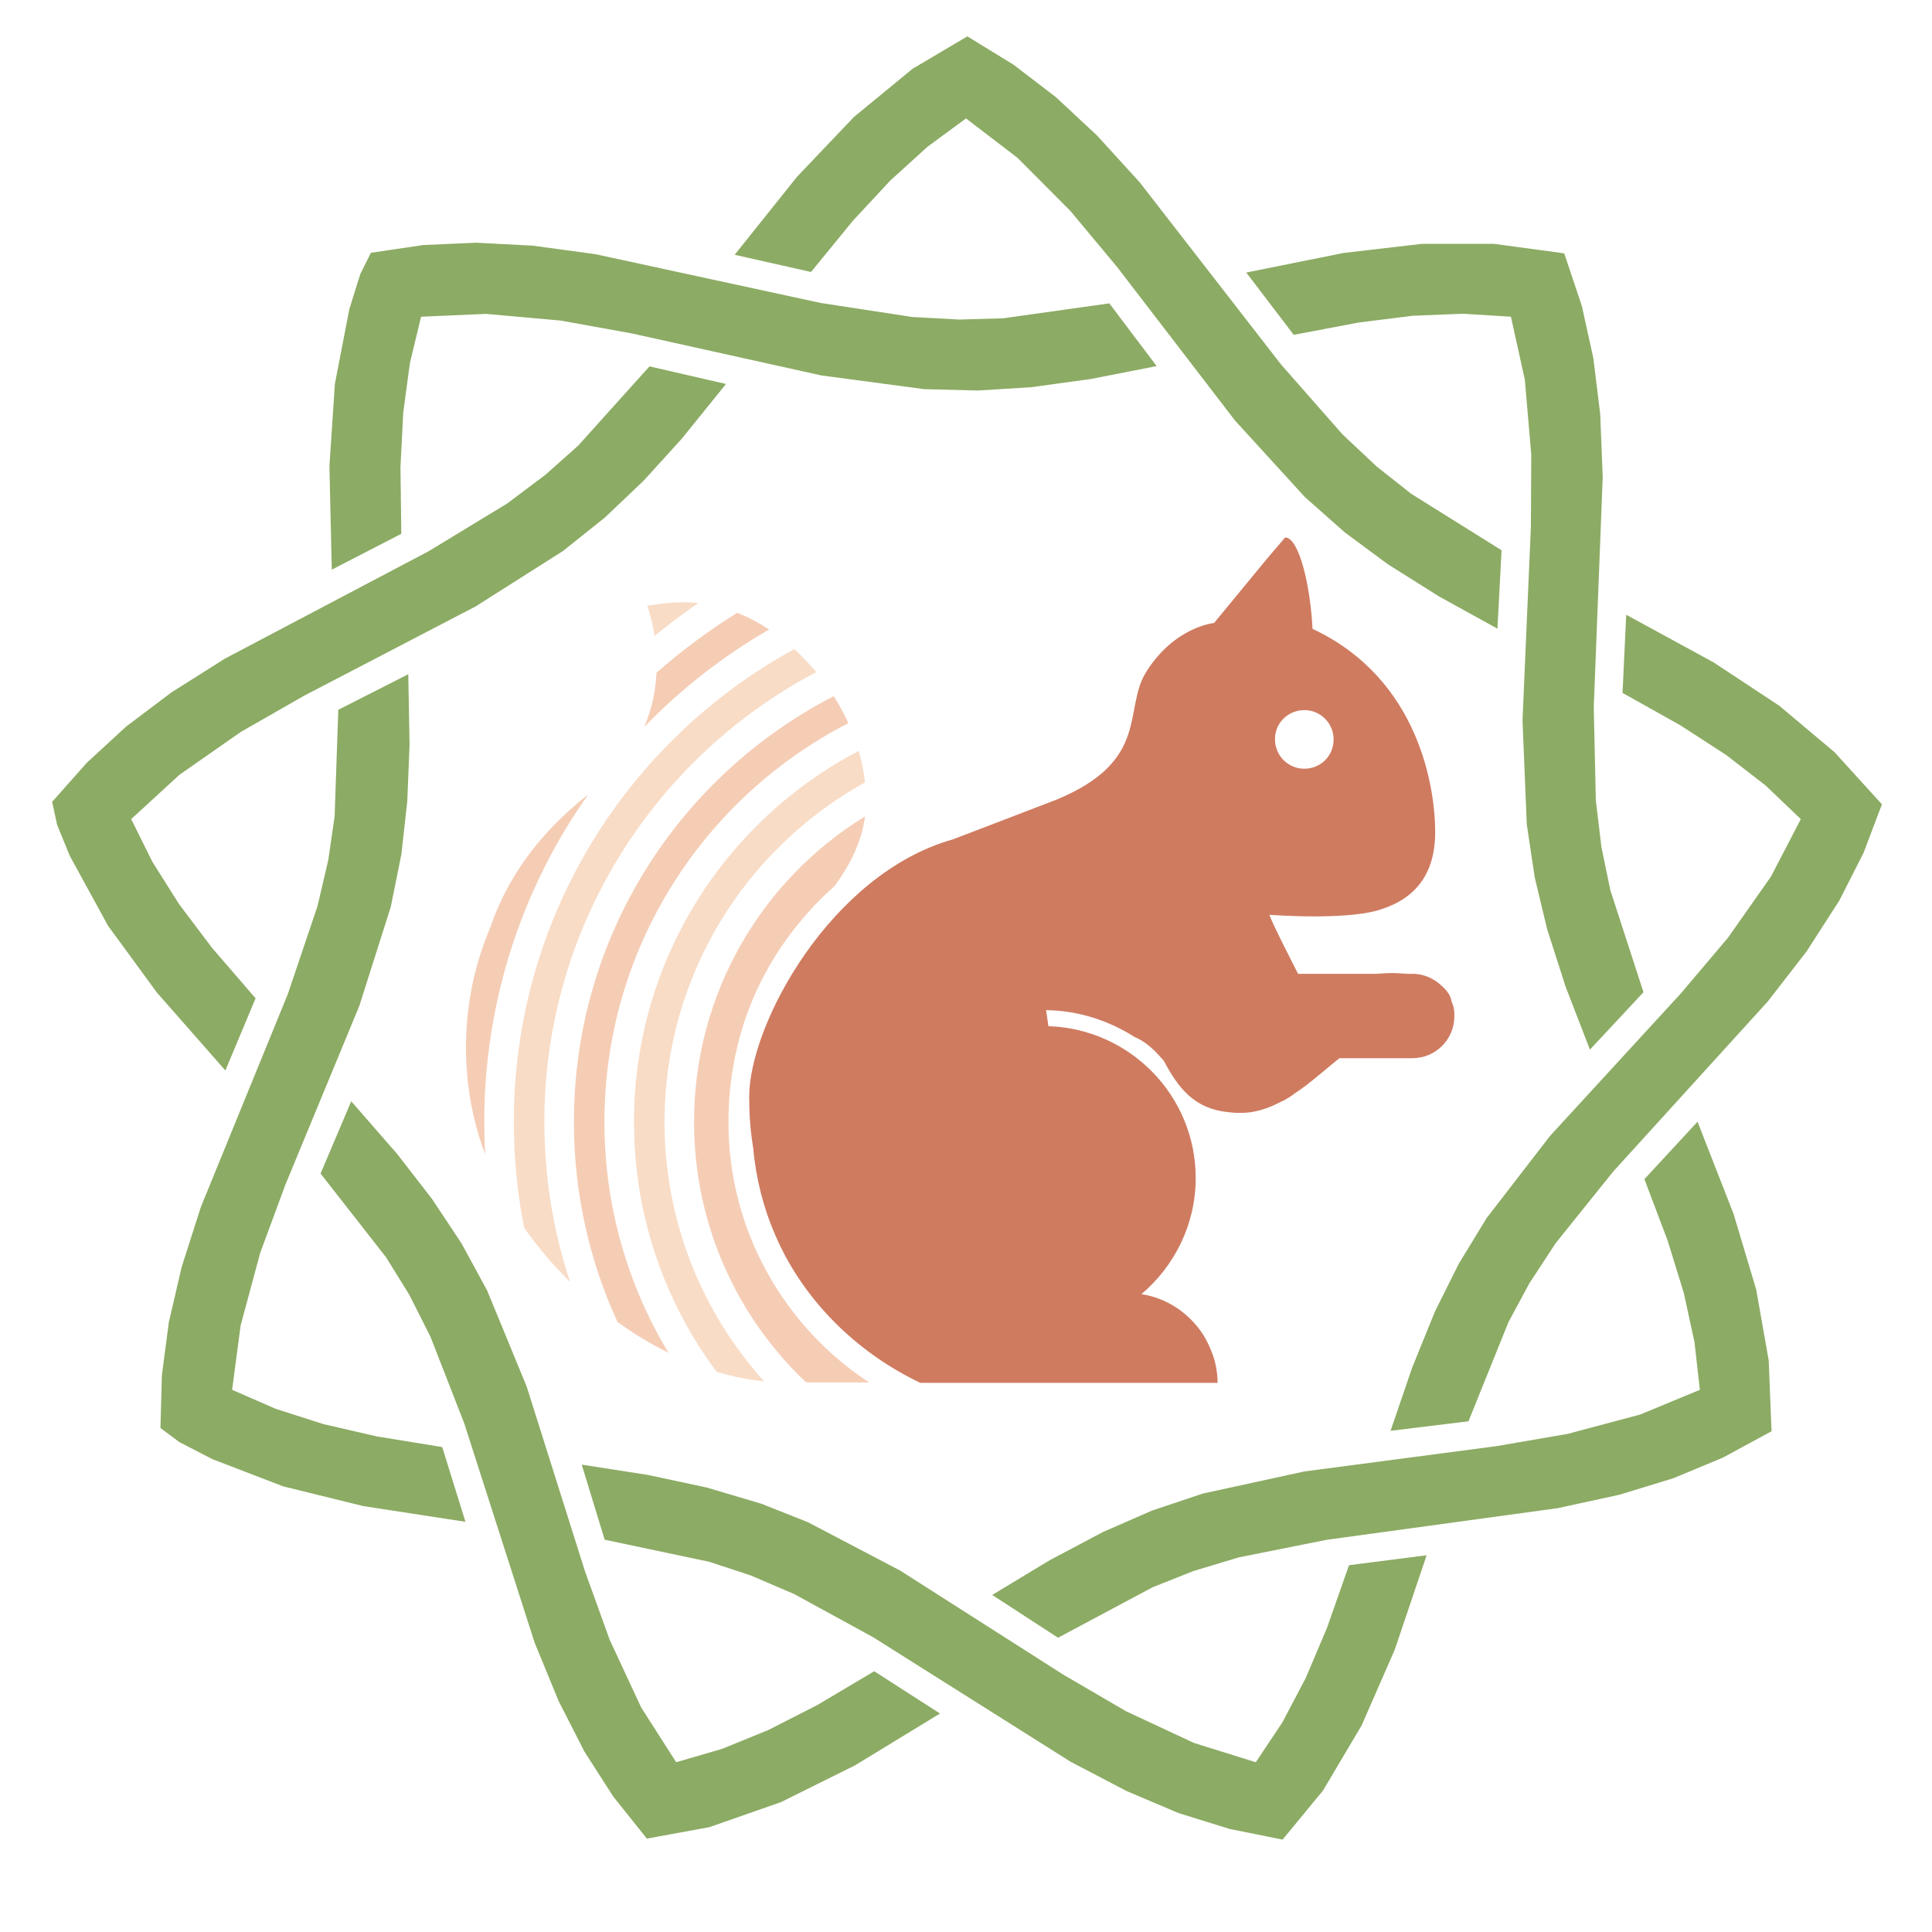
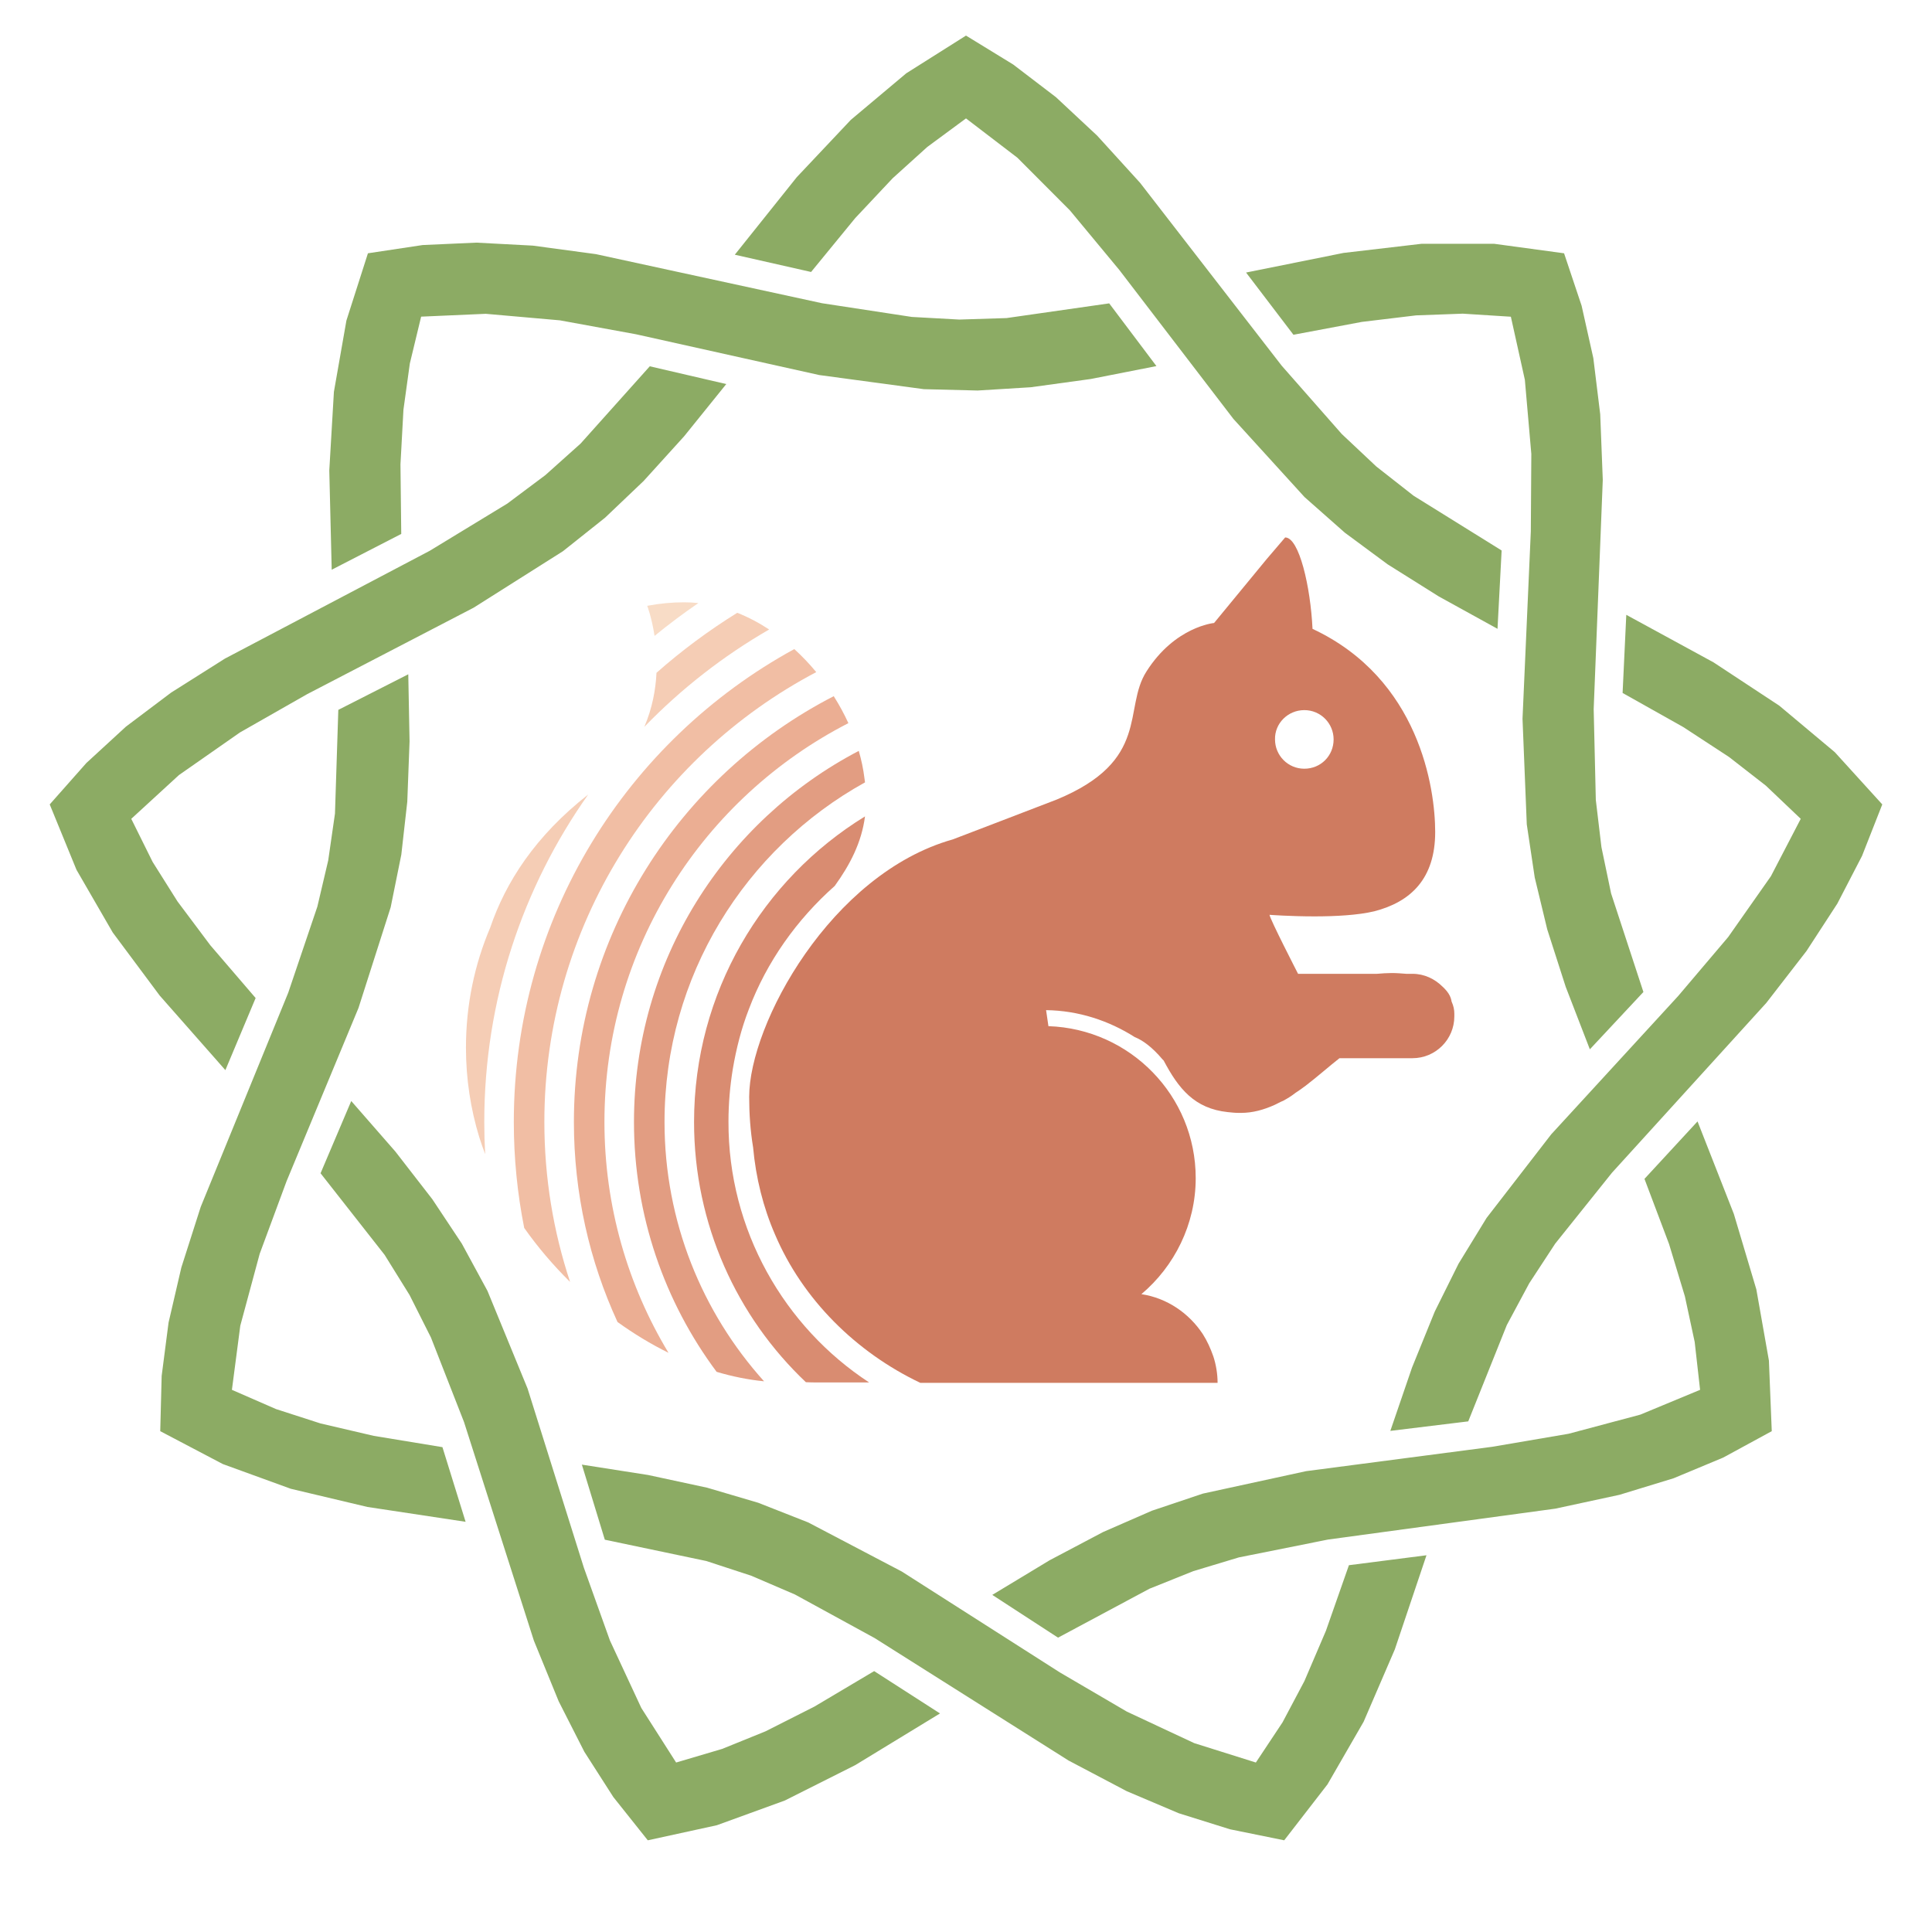
<svg xmlns="http://www.w3.org/2000/svg" viewBox="-8 -8 272 272">
-   <path d="M152.48,17.70 L146.48,11.11 L140.66,5.68 L134.69,1.11 L128.19,-2.88 L120.48,1.68 L112.22,8.47 L104.21,16.89 L95.43,27.87 L106.18,30.29 L112.10,23.05 L117.36,17.40 L122.57,12.67 L128.00,8.67 L135.25,14.22 L142.70,21.70 L149.26,29.57 L165.86,51.19 L175.71,61.98 L181.35,66.97 L187.38,71.43 L194.58,75.96 L202.82,80.51 L203.40,69.47 L190.66,61.51 L185.81,57.67 L180.98,53.13 L172.36,43.32 L152.48,17.70 Z M75.85,27.79 L67.04,26.59 L59.08,26.17 L51.57,26.50 L44.22,27.59 L42.73,30.57 L41.18,35.53 L39.15,46.03 L38.38,57.62 L38.71,72.20 L48.50,67.15 L48.38,57.79 L48.77,50.09 L49.71,43.11 L51.28,36.59 L60.42,36.19 L70.93,37.13 L80.99,38.95 L107.61,44.85 L122.13,46.79 L129.65,46.98 L137.13,46.52 L145.56,45.36 L154.84,43.54 L148.18,34.71 L133.25,36.81 L127.08,36.99 L120.45,36.63 L107.53,34.65 L75.85,27.79 Z M23.67,84.72 L16.14,89.48 L9.77,94.28 L4.23,99.38 L-0.66,104.89 L0.04,108.12 L1.82,112.48 L7.22,122.35 L14.09,131.74 L23.73,142.71 L27.98,132.55 L21.85,125.44 L17.21,119.29 L13.45,113.33 L10.47,107.32 L17.25,101.09 L25.91,95.04 L34.79,89.96 L58.97,77.37 L71.29,69.55 L77.18,64.84 L82.62,59.67 L87.98,53.77 L94.21,46.06 L83.44,43.58 L73.40,54.74 L68.78,58.85 L63.37,62.91 L52.34,69.61 L23.67,84.72 Z M20.28,161.93 L17.57,170.40 L15.77,178.16 L14.79,185.62 L14.59,193.05 L17.26,195.03 L21.88,197.42 L31.87,201.26 L43.16,204.04 L57.53,206.25 L54.26,195.73 L45.06,194.23 L37.55,192.50 L30.83,190.35 L24.68,187.67 L25.88,178.59 L28.63,168.40 L32.17,158.81 L42.59,133.61 L47.02,119.66 L48.51,112.26 L49.34,104.79 L49.66,96.82 L49.48,86.92 L39.63,91.93 L39.11,106.94 L38.22,113.07 L36.71,119.54 L32.53,131.93 L20.28,161.93 Z M67.27,223.27 L70.66,231.51 L74.28,238.60 L78.34,244.93 L83.07,250.85 L91.87,249.24 L101.96,245.71 L112.37,240.54 L124.34,233.24 L115.08,227.29 L107.06,232.05 L100.20,235.55 L93.68,238.21 L87.20,240.10 L82.28,232.41 L77.83,222.85 L74.36,213.22 L66.15,187.21 L60.58,173.68 L56.98,167.06 L52.83,160.81 L47.95,154.50 L41.45,147.05 L37.13,157.22 L46.37,169.03 L49.62,174.28 L52.61,180.21 L57.36,192.39 L67.27,223.27 Z M142.71,240.02 L150.60,244.15 L157.93,247.26 L165.11,249.49 L172.57,250.99 L178.25,244.10 L183.70,234.91 L188.36,224.26 L192.85,210.96 L181.92,212.36 L178.83,221.17 L175.82,228.26 L172.54,234.49 L168.80,240.10 L160.08,237.38 L150.53,232.92 L141.70,227.77 L118.72,213.11 L105.75,206.31 L99.23,203.72 L91.52,201.43 L83.21,199.65 L73.90,198.20 L77.13,208.77 L91.86,211.88 L97.72,213.81 L103.83,216.43 L114.96,222.52 L142.71,240.02 Z M211.30,204.33 L219.99,202.44 L227.60,200.11 L234.55,197.22 L241.41,193.50 L241.01,183.54 L239.25,173.55 L236.07,162.92 L230.99,149.92 L223.51,158.01 L226.79,166.68 L229.06,174.05 L230.56,180.94 L231.32,187.67 L222.91,191.15 L212.72,193.87 L202.67,195.60 L175.64,199.16 L161.32,202.28 L154.16,204.68 L147.28,207.69 L139.76,211.67 L131.69,216.55 L140.96,222.57 L154.26,215.47 L159.99,213.19 L166.36,211.27 L178.81,208.78 L211.30,204.33 Z M240.90,132.97 L246.36,125.92 L250.96,118.77 L254.37,112.05 L256.95,105.24 L250.28,97.90 L242.50,91.36 L233.24,85.25 L220.95,78.55 L220.43,89.55 L228.55,94.10 L235.02,98.29 L240.60,102.61 L245.53,107.32 L241.34,115.39 L235.27,124.03 L228.65,131.85 L210.21,151.94 L201.29,163.50 L197.37,169.93 L194.02,176.65 L190.82,184.53 L187.77,193.44 L198.74,192.10 L204.37,178.14 L207.30,172.70 L211.01,167.03 L219.09,156.97 L240.90,132.97 Z M217.64,59.19 L217.29,50.31 L216.32,42.41 L214.70,35.07 L212.22,27.67 L202.35,26.33 L192.20,26.33 L181.18,27.61 L167.46,30.37 L174.14,39.14 L183.27,37.41 L190.93,36.45 L197.97,36.17 L204.72,36.59 L206.68,45.47 L207.58,55.97 L207.53,66.17 L206.35,93.41 L206.95,108.06 L208.07,115.53 L209.82,122.82 L212.42,130.92 L215.84,139.77 L223.38,131.69 L218.71,117.32 L217.46,111.27 L216.67,104.65 L216.38,91.55 L217.64,59.19 Z" fill="#8CAB64" fill-rule="evenodd" stroke="none" />
+   <path d="M152.51,17.74 L146.47,11.10 L140.65,5.67 L134.64,1.08 L128.00,-2.99 L119.59,2.32 L111.79,8.87 L104.18,16.94 L95.45,27.86 L106.19,30.29 L112.40,22.71 L117.67,17.10 L122.55,12.69 L128.00,8.67 L135.23,14.20 L142.63,21.62 L149.58,30.00 L165.65,50.98 L175.66,61.98 L181.33,66.99 L187.36,71.45 L194.56,75.97 L202.83,80.53 L203.41,69.50 L191.01,61.79 L185.77,57.68 L180.90,53.10 L172.45,43.49 L152.51,17.74 Z M75.90,27.78 L67.01,26.58 L59.06,26.16 L51.50,26.50 L43.80,27.66 L40.77,37.13 L39.01,47.16 L38.36,58.23 L38.70,72.21 L48.49,67.17 L48.38,57.37 L48.80,49.68 L49.70,43.17 L51.29,36.58 L60.39,36.18 L70.83,37.10 L81.54,39.06 L107.33,44.80 L122.07,46.79 L129.64,46.98 L137.12,46.52 L145.55,45.36 L154.81,43.54 L148.16,34.71 L133.71,36.78 L127.05,36.99 L120.37,36.62 L107.73,34.69 L75.90,27.78 Z M23.67,84.72 L16.09,89.51 L9.73,94.30 L4.16,99.42 L-1.00,105.25 L2.77,114.46 L7.87,123.28 L14.49,132.17 L23.73,142.66 L27.99,132.51 L21.61,125.08 L16.99,118.91 L13.49,113.35 L10.48,107.28 L17.19,101.12 L25.78,95.12 L35.24,89.73 L58.69,77.55 L71.26,69.60 L77.18,64.89 L82.61,59.72 L88.32,53.42 L94.25,46.07 L83.48,43.57 L73.74,54.45 L68.78,58.89 L63.42,62.90 L52.49,69.55 L23.67,84.72 Z M20.26,161.91 L17.53,170.45 L15.73,178.21 L14.76,185.71 L14.56,193.49 L23.37,198.12 L32.94,201.60 L43.73,204.16 L57.55,206.25 L54.29,195.74 L44.62,194.15 L37.12,192.40 L30.86,190.38 L24.65,187.67 L25.83,178.64 L28.56,168.52 L32.34,158.31 L42.47,133.91 L47.00,119.74 L48.50,112.32 L49.34,104.87 L49.66,96.37 L49.48,86.93 L39.63,91.94 L39.16,106.54 L38.21,113.13 L36.68,119.64 L32.58,131.76 L20.26,161.91 Z M67.16,222.97 L70.66,231.53 L74.27,238.63 L78.35,245.00 L83.20,251.09 L92.92,248.97 L102.49,245.49 L112.40,240.51 L124.34,233.23 L115.07,227.27 L106.65,232.27 L99.77,235.75 L93.68,238.22 L87.19,240.14 L82.29,232.46 L77.87,222.96 L74.20,212.71 L66.28,187.50 L60.63,173.74 L57.02,167.09 L52.87,160.84 L47.66,154.12 L41.45,147.01 L37.13,157.18 L46.15,168.67 L49.66,174.32 L52.67,180.30 L57.33,192.21 L67.16,222.97 Z M142.44,239.86 L150.62,244.17 L157.95,247.28 L165.17,249.54 L172.80,251.09 L178.89,243.22 L183.98,234.40 L188.37,224.22 L192.83,210.96 L181.91,212.36 L178.67,221.60 L175.64,228.68 L172.56,234.49 L168.81,240.14 L160.13,237.41 L150.64,232.97 L141.24,227.47 L118.96,213.25 L105.79,206.34 L98.75,203.57 L91.56,201.45 L83.25,199.66 L73.92,198.20 L77.15,208.77 L91.44,211.77 L97.76,213.84 L103.91,216.48 L115.14,222.62 L142.44,239.86 Z M210.96,204.40 L220.00,202.45 L227.62,200.12 L234.60,197.21 L241.44,193.49 L241.04,183.55 L239.27,173.53 L236.10,162.90 L230.99,149.88 L223.52,157.97 L226.98,167.14 L229.21,174.51 L230.59,180.93 L231.35,187.67 L222.94,191.16 L212.81,193.86 L202.08,195.69 L175.88,199.12 L161.35,202.28 L154.17,204.69 L147.30,207.69 L139.78,211.66 L131.70,216.54 L140.96,222.56 L153.83,215.67 L160.02,213.19 L166.42,211.26 L178.96,208.75 L210.96,204.40 Z M240.67,133.20 L246.33,125.89 L250.67,119.22 L254.15,112.50 L257.00,105.25 L250.31,97.89 L242.50,91.35 L233.24,85.25 L220.96,78.56 L220.44,89.56 L228.98,94.36 L235.42,98.57 L240.61,102.61 L245.52,107.28 L241.32,115.36 L235.30,123.93 L228.26,132.23 L210.39,151.70 L201.29,163.47 L197.34,169.92 L194.00,176.64 L190.80,184.52 L187.74,193.45 L198.71,192.11 L204.14,178.55 L207.29,172.68 L210.95,167.09 L218.95,157.10 L240.67,133.20 Z M217.65,59.56 L217.29,50.33 L216.32,42.42 L214.67,35.04 L212.20,27.66 L202.34,26.32 L192.16,26.32 L181.14,27.61 L167.43,30.37 L174.10,39.13 L183.73,37.32 L191.38,36.40 L197.94,36.16 L204.71,36.59 L206.68,45.47 L207.59,55.91 L207.52,66.80 L206.35,93.20 L206.95,108.06 L208.07,115.54 L209.83,122.84 L212.43,130.93 L215.83,139.73 L223.37,131.66 L218.82,117.78 L217.46,111.26 L216.67,104.62 L216.37,91.83 L217.65,59.56 Z" fill="#8CAB64" fill-rule="evenodd" stroke="none" />
  <g transform="translate(57.6,56.5) scale(0.55)">
-     <path fill="#F5CDB5" d="M 102.145,91.707 C 75.884,107.834 58.389,136.817 58.389,169.93 c 0,26.244 10.99,49.894 28.623,66.605 0.789,0.029 1.607,0.065 2.389,0.065 h 13.799 c -21.7,-14.2 -36.1,-38.999 -36,-66.799 0,-4.6 0.402,-9.1 1.102,-13.4 0.9,-5.3 2.2,-10.401 4.1,-15.301 4.6,-12.2 12.3,-23 22,-31.6 3.931,-5.437 6.884,-11.153 7.744,-17.793 z" />
-     <path fill="#F8DCC6" d="m 100.549,74.938 c -34.213,17.873 -57.539,53.684 -57.539,94.992 0,23.983 7.864,46.113 21.154,63.955 3.995,1.188 8.056,2.016 12.145,2.424 -15.837,-17.595 -25.48,-40.872 -25.48,-66.379 1.42e-4,-37.401 20.735,-70.006 51.324,-86.936 -0.044,-0.365 -0.095,-0.729 -0.152,-1.094 -0.282,-2.302 -0.772,-4.634 -1.451,-6.963 z" />
-     <path fill="#F5CDB5" d="M 94.143,60.932 C 54.632,81.246 27.631,122.41 27.631,169.93 c 0,18.283 3.997,35.625 11.166,51.201 4.147,2.985 8.52,5.645 13.049,7.883 C 41.439,211.754 35.449,191.535 35.449,169.93 35.449,125.45 60.833,86.849 97.893,67.836 c -1.077,-2.354 -2.333,-4.667 -3.75,-6.904 z" />
-     <path fill="#F8DCC6" d="M 84.049,48.875 C 41.253,72.265 12.25,117.686 12.25,169.93 c 0,9.283 0.916,18.35 2.662,27.117 3.388,4.816 7.344,9.482 11.742,13.818 C 22.383,197.992 20.07,184.229 20.07,169.93 20.07,119.968 48.301,76.551 89.67,54.773 87.935,52.679 86.055,50.699 84.049,48.875 Z" />
+     <path fill="#D98C71" d="M 102.145,91.707 C 75.884,107.834 58.389,136.817 58.389,169.93 c 0,26.244 10.99,49.894 28.623,66.605 0.789,0.029 1.607,0.065 2.389,0.065 h 13.799 c -21.7,-14.2 -36.1,-38.999 -36,-66.799 0,-4.6 0.402,-9.1 1.102,-13.4 0.9,-5.3 2.2,-10.401 4.1,-15.301 4.6,-12.2 12.3,-23 22,-31.6 3.931,-5.437 6.884,-11.153 7.744,-17.793 z" />
+     <path fill="#E29D82" d="m 100.549,74.938 c -34.213,17.873 -57.539,53.684 -57.539,94.992 0,23.983 7.864,46.113 21.154,63.955 3.995,1.188 8.056,2.016 12.145,2.424 -15.837,-17.595 -25.48,-40.872 -25.48,-66.379 1.42e-4,-37.401 20.735,-70.006 51.324,-86.936 -0.044,-0.365 -0.095,-0.729 -0.152,-1.094 -0.282,-2.302 -0.772,-4.634 -1.451,-6.963 z" />
+     <path fill="#EBAE93" d="M 94.143,60.932 C 54.632,81.246 27.631,122.41 27.631,169.93 c 0,18.283 3.997,35.625 11.166,51.201 4.147,2.985 8.52,5.645 13.049,7.883 C 41.439,211.754 35.449,191.535 35.449,169.93 35.449,125.45 60.833,86.849 97.893,67.836 c -1.077,-2.354 -2.333,-4.667 -3.75,-6.904 z" />
+     <path fill="#F1BEA4" d="M 84.049,48.875 C 41.253,72.265 12.25,117.686 12.25,169.93 c 0,9.283 0.916,18.35 2.662,27.117 3.388,4.816 7.344,9.482 11.742,13.818 C 22.383,197.992 20.07,184.229 20.07,169.93 20.07,119.968 48.301,76.551 89.67,54.773 87.935,52.679 86.055,50.699 84.049,48.875 Z" />
    <path fill="#F5CDB5" d="m 69.447,39.586 c -7.325,4.541 -14.237,9.683 -20.67,15.355 -0.211,4.301 -1.072,9.059 -3.115,13.84 9.408,-9.713 20.157,-18.12 31.947,-24.92 -2.593,-1.706 -5.324,-3.151 -8.162,-4.275 z M 31.289,86.109 C 17.717,96.75 10.173,108.568 6.199,120.199 2.199,129.599 0,140 0,150.9 c 0,8 1.2,15.7 3.4,22.9 0.469,1.47 0.977,2.929 1.521,4.373 -0.153,-2.729 -0.23,-5.477 -0.23,-8.244 2.01e-5,-31.204 9.846,-60.124 26.598,-83.82 z" />
    <path fill="#F8DCC6" d="m 55.801,36.9 c -3.1,0 -6.2,0.3 -9.4,0.9 0,0 1.16,3.003 1.877,7.705 3.612,-2.961 7.355,-5.766 11.219,-8.408 -1.222,-0.13 -2.454,-0.197 -3.695,-0.197 z" />
    <path fill="#CF7B60" fill-rule="evenodd" d="M253,142.2c0,0.1,0,0.2,0,0.3c0,0.2,0,0.3,0,0.4c0,5.9-4.8,10.7-10.7,10.7h-18.7c-2.8,2.2-5.6,4.7-8.6,7c-0.9,0.7-1.8,1.3-2.7,1.9c-1,0.8-2,1.4-3.1,2c-0.8,0.3-1.6,0.8-2.3,1.1c-2.7,1.2-5.5,2-8.5,2c-0.2,0-0.3,0-0.6,0c-0.9,0-1.9-0.1-2.8-0.2c-8.5-0.9-12.6-6-16.4-13.2c-0.1-0.1-0.2-0.2-0.3-0.3c-2.7-3.2-5.1-4.9-7.1-5.7c-6.6-4.2-14.4-6.8-22.7-6.9l0.6,4.1c20.9,0.7,37.7,17.8,37.7,38.9c0,11.9-5.5,22.6-13.9,29.7c6.6,1,12.2,4.9,15.7,10.2c1.1,1.7,2,3.7,2.7,5.7c0.7,2.1,1.1,4.5,1.1,6.8h-4.8h-5.2h-12.2h-23.7h-30.2c-16.4-7.8-30.1-21.3-37.2-38c-3-6.9-4.9-14.5-5.6-22.3c-0.7-4.2-1-8.6-1-12.9c0-18.6,20.9-57.1,52.1-65.9c0,0,23.8-9.1,26.6-10.2c24.2-10,16.9-23.3,23-32.8c7.3-11.5,17.3-12.4,17.3-12.4L205,25.8l4.7-5.5c3.6,0,6.5,12.7,7,23.4c27.4,12.8,31.4,40.9,31.4,52c0,12-6.3,17.9-15.6,20.3c-4.2,1-10,1.3-15.3,1.3c-6.2,0-11.5-0.4-11.5-0.4c0,0.9,7.3,15.1,7.3,15.1h20.2c1.2-0.1,2.6-0.2,3.8-0.2c1.2,0,2.4,0.1,3.7,0.2h1.6c3,0,5.7,1.3,7.7,3.3c1.3,1.2,2.1,2.4,2.3,3.8C252.8,140.2,253,141.2,253,142.2z M207.1,72c0,4.1,3.3,7.5,7.5,7.5s7.5-3.3,7.5-7.5c0-4.1-3.3-7.5-7.5-7.5S207,67.9,207.1,72z" />
  </g>
</svg>
